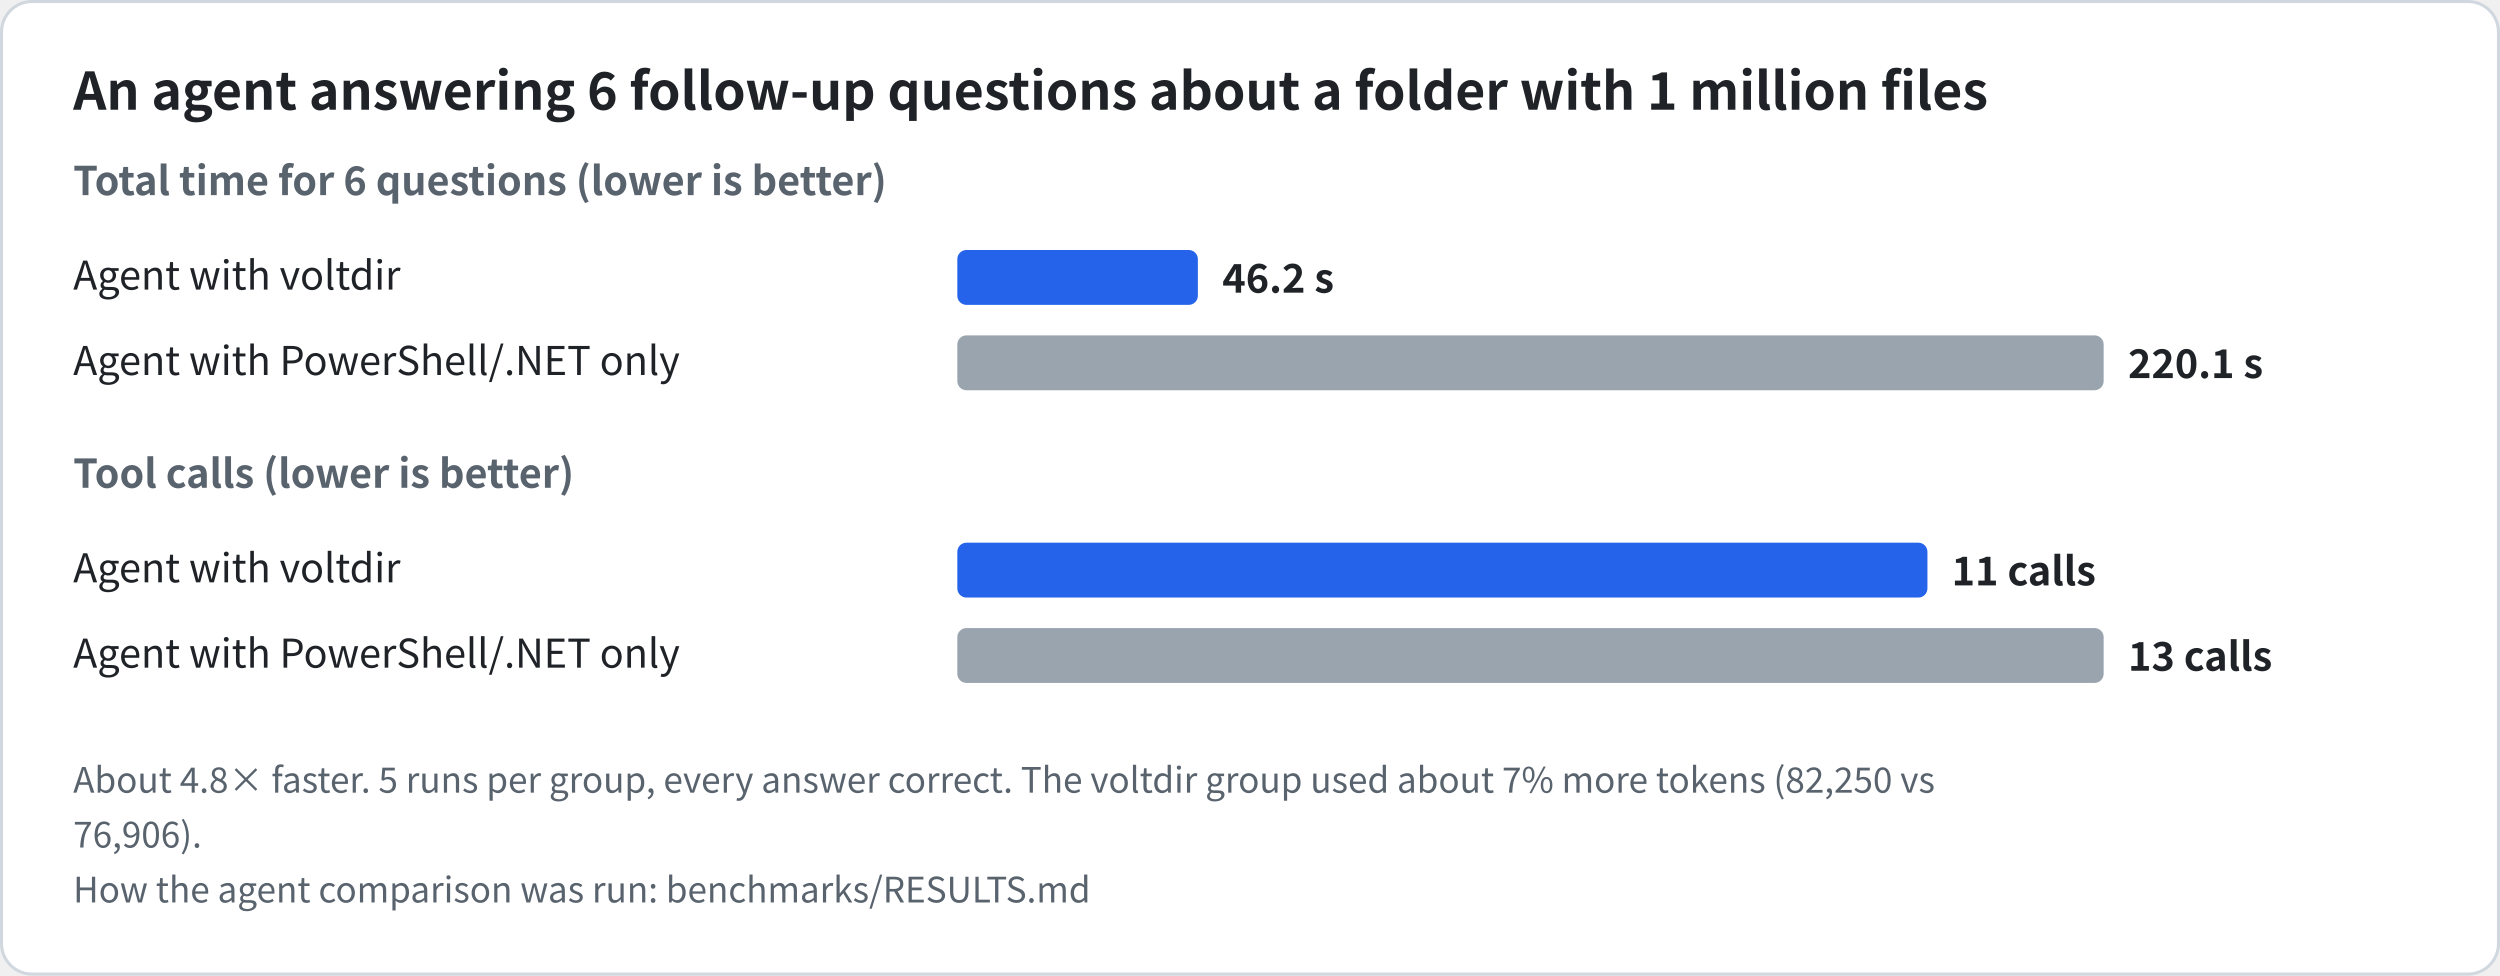
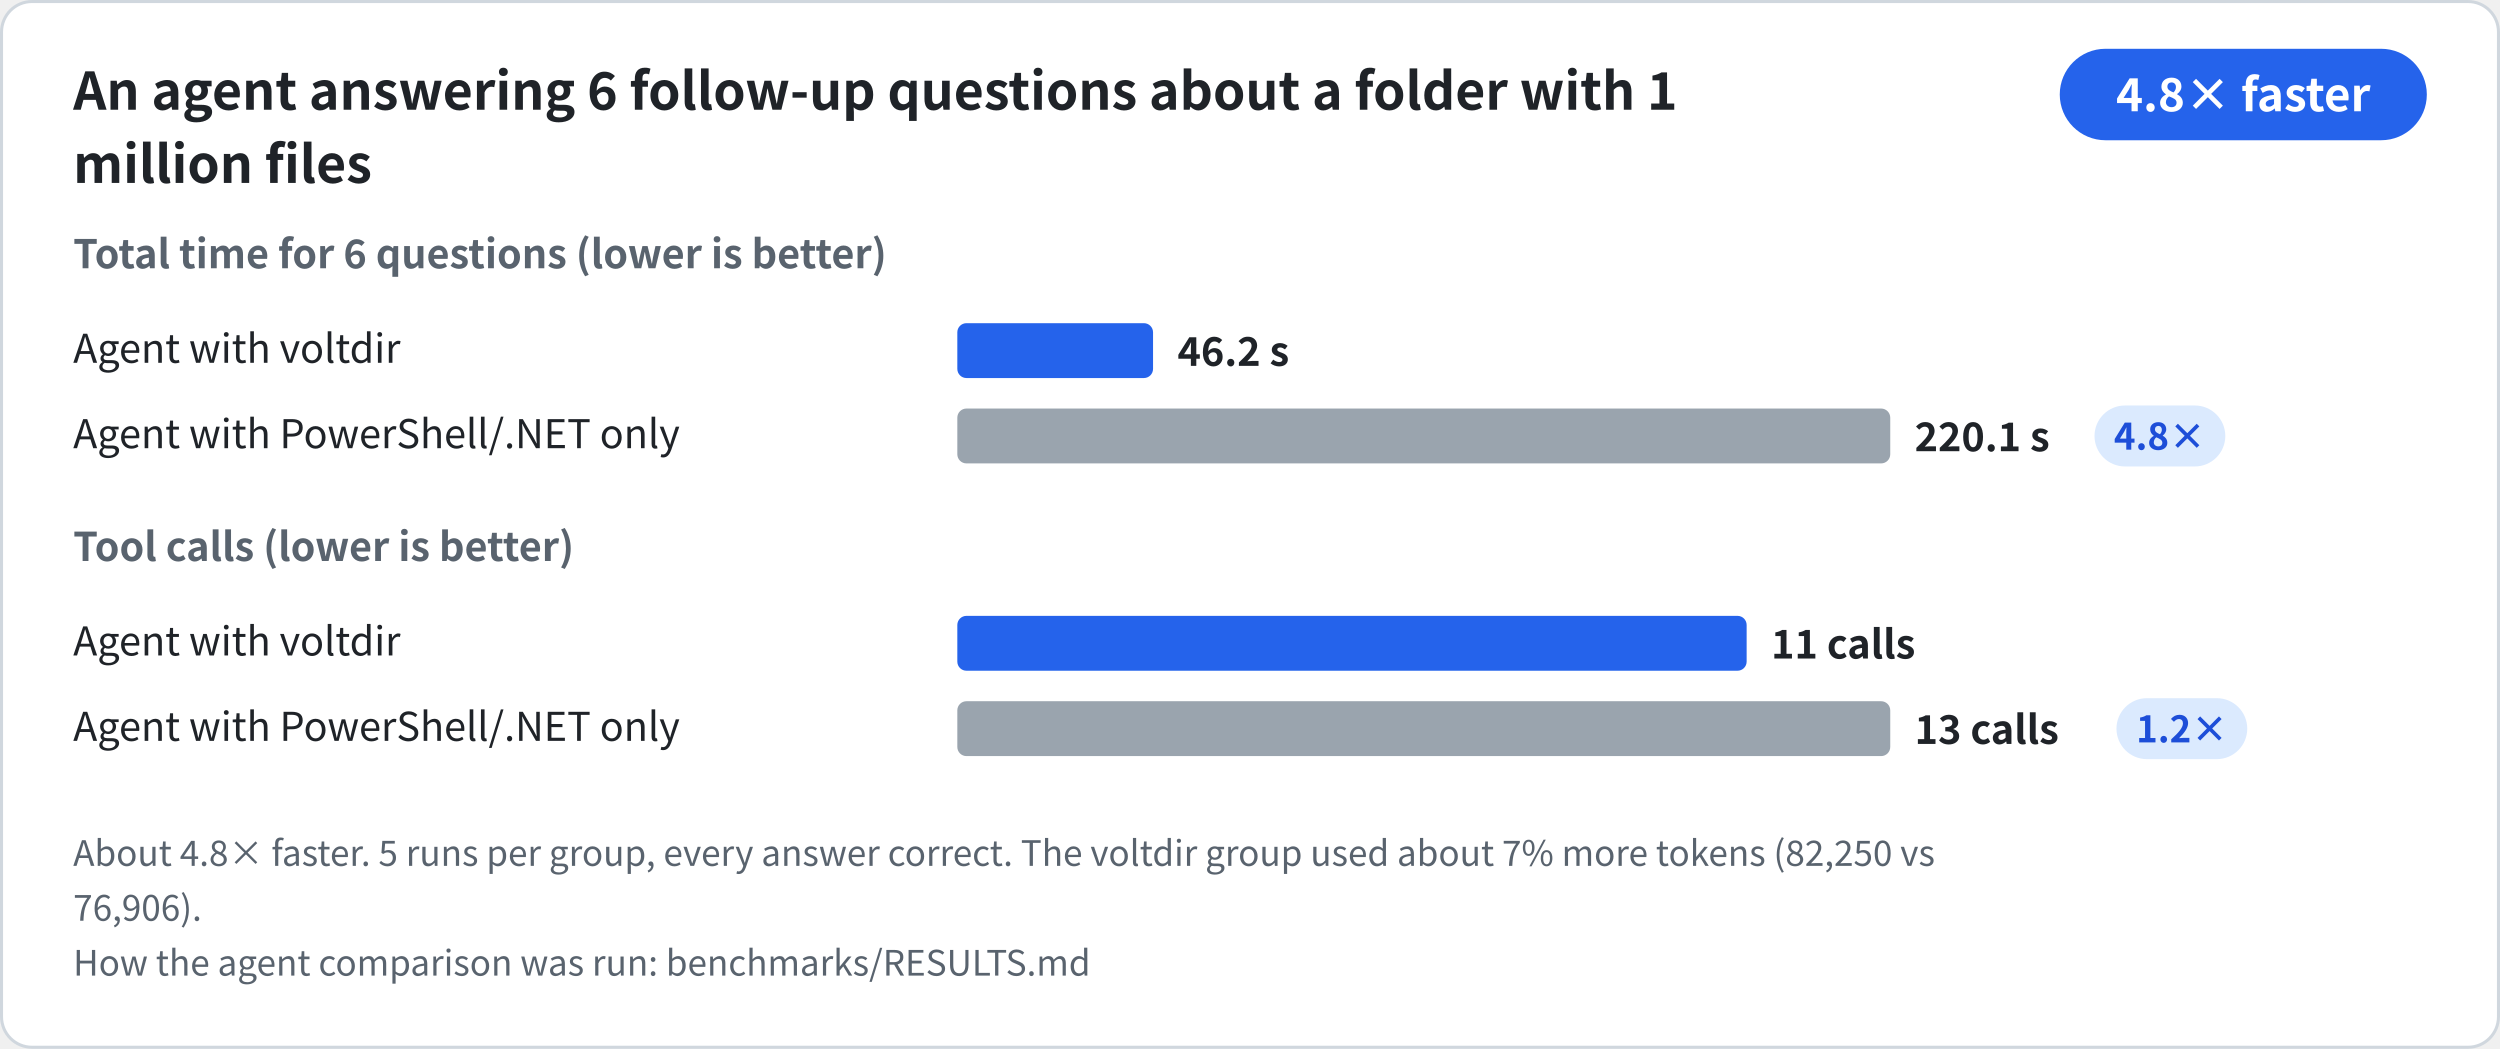
- <svg xmlns="http://www.w3.org/2000/svg" width="820" height="320" viewBox="0 0 820 320" role="img" aria-label="An agent answering 6 follow-up questions about a folder with 1 million files">
-   <rect x="0.5" y="0.5" width="819" height="319" rx="10" fill="#ffffff" stroke="#d0d7de" />
-   <text x="24" y="36" font-family="'Segoe UI', 'Microsoft JhengHei', 'Microsoft YaHei', 'Yu Gothic', 'Meiryo', 'Malgun Gothic', 'PingFang TC', 'PingFang SC', 'Hiragino Sans', 'Apple SD Gothic Neo', 'Noto Sans CJK TC', sans-serif" font-size="17" fill="#1f2328" font-weight="700">An agent answering 6 follow-up questions about a folder with 1 million files</text>
-   <text x="24" y="64" font-family="'Segoe UI', 'Microsoft JhengHei', 'Microsoft YaHei', 'Yu Gothic', 'Meiryo', 'Malgun Gothic', 'PingFang TC', 'PingFang SC', 'Hiragino Sans', 'Apple SD Gothic Neo', 'Noto Sans CJK TC', sans-serif" font-size="13" fill="#59636e" font-weight="600">Total time for 6 questions (lower is better)</text>
-   <text x="24" y="95" font-family="'Segoe UI', 'Microsoft JhengHei', 'Microsoft YaHei', 'Yu Gothic', 'Meiryo', 'Malgun Gothic', 'PingFang TC', 'PingFang SC', 'Hiragino Sans', 'Apple SD Gothic Neo', 'Noto Sans CJK TC', sans-serif" font-size="13" fill="#1f2328" font-weight="normal">Agent with voltdir</text>
-   <rect x="314" y="82" width="78.9" height="18" rx="3" fill="#2563eb" />
-   <text x="400.924" y="96" font-family="'Segoe UI', 'Microsoft JhengHei', 'Microsoft YaHei', 'Yu Gothic', 'Meiryo', 'Malgun Gothic', 'PingFang TC', 'PingFang SC', 'Hiragino Sans', 'Apple SD Gothic Neo', 'Noto Sans CJK TC', sans-serif" font-size="13" fill="#1f2328" font-weight="600">46.2 s</text>
-   <text x="24" y="123" font-family="'Segoe UI', 'Microsoft JhengHei', 'Microsoft YaHei', 'Yu Gothic', 'Meiryo', 'Malgun Gothic', 'PingFang TC', 'PingFang SC', 'Hiragino Sans', 'Apple SD Gothic Neo', 'Noto Sans CJK TC', sans-serif" font-size="13" fill="#1f2328" font-weight="normal">Agent with PowerShell/.NET only</text>
-   <rect x="314" y="110" width="376.0" height="18" rx="3" fill="#9aa4ae" />
-   <text x="698.0" y="124" font-family="'Segoe UI', 'Microsoft JhengHei', 'Microsoft YaHei', 'Yu Gothic', 'Meiryo', 'Malgun Gothic', 'PingFang TC', 'PingFang SC', 'Hiragino Sans', 'Apple SD Gothic Neo', 'Noto Sans CJK TC', sans-serif" font-size="13" fill="#1f2328" font-weight="600">220.1 s</text>
-   <text x="24" y="160" font-family="'Segoe UI', 'Microsoft JhengHei', 'Microsoft YaHei', 'Yu Gothic', 'Meiryo', 'Malgun Gothic', 'PingFang TC', 'PingFang SC', 'Hiragino Sans', 'Apple SD Gothic Neo', 'Noto Sans CJK TC', sans-serif" font-size="13" fill="#59636e" font-weight="600">Tool calls (lower is better)</text>
-   <text x="24" y="191" font-family="'Segoe UI', 'Microsoft JhengHei', 'Microsoft YaHei', 'Yu Gothic', 'Meiryo', 'Malgun Gothic', 'PingFang TC', 'PingFang SC', 'Hiragino Sans', 'Apple SD Gothic Neo', 'Noto Sans CJK TC', sans-serif" font-size="13" fill="#1f2328" font-weight="normal">Agent with voltdir</text>
-   <rect x="314" y="178" width="318.2" height="18" rx="3" fill="#2563eb" />
-   <text x="640.154" y="192" font-family="'Segoe UI', 'Microsoft JhengHei', 'Microsoft YaHei', 'Yu Gothic', 'Meiryo', 'Malgun Gothic', 'PingFang TC', 'PingFang SC', 'Hiragino Sans', 'Apple SD Gothic Neo', 'Noto Sans CJK TC', sans-serif" font-size="13" fill="#1f2328" font-weight="600">11 calls</text>
-   <text x="24" y="219" font-family="'Segoe UI', 'Microsoft JhengHei', 'Microsoft YaHei', 'Yu Gothic', 'Meiryo', 'Malgun Gothic', 'PingFang TC', 'PingFang SC', 'Hiragino Sans', 'Apple SD Gothic Neo', 'Noto Sans CJK TC', sans-serif" font-size="13" fill="#1f2328" font-weight="normal">Agent with PowerShell/.NET only</text>
-   <rect x="314" y="206" width="376.0" height="18" rx="3" fill="#9aa4ae" />
-   <text x="698.0" y="220" font-family="'Segoe UI', 'Microsoft JhengHei', 'Microsoft YaHei', 'Yu Gothic', 'Meiryo', 'Malgun Gothic', 'PingFang TC', 'PingFang SC', 'Hiragino Sans', 'Apple SD Gothic Neo', 'Noto Sans CJK TC', sans-serif" font-size="13" fill="#1f2328" font-weight="600">13 calls</text>
-   <text x="24" y="260" font-family="'Segoe UI', 'Microsoft JhengHei', 'Microsoft YaHei', 'Yu Gothic', 'Meiryo', 'Malgun Gothic', 'PingFang TC', 'PingFang SC', 'Hiragino Sans', 'Apple SD Gothic Neo', 'Noto Sans CJK TC', sans-serif" font-size="11.5" fill="#59636e" font-weight="normal">About 4.8× faster. 5 runs per group, every answer correct. The voltdir group used about 7% more tokens (82,250 vs</text>
-   <text x="24" y="278" font-family="'Segoe UI', 'Microsoft JhengHei', 'Microsoft YaHei', 'Yu Gothic', 'Meiryo', 'Malgun Gothic', 'PingFang TC', 'PingFang SC', 'Hiragino Sans', 'Apple SD Gothic Neo', 'Noto Sans CJK TC', sans-serif" font-size="11.5" fill="#59636e" font-weight="normal">76,906).</text>
-   <text x="24" y="296" font-family="'Segoe UI', 'Microsoft JhengHei', 'Microsoft YaHei', 'Yu Gothic', 'Meiryo', 'Malgun Gothic', 'PingFang TC', 'PingFang SC', 'Hiragino Sans', 'Apple SD Gothic Neo', 'Noto Sans CJK TC', sans-serif" font-size="11.5" fill="#59636e" font-weight="normal">How the agent comparison was run: benchmarks/RESULTS.md</text>
+ <svg xmlns="http://www.w3.org/2000/svg" width="820" height="344" viewBox="0 0 820 344" role="img" aria-label="An agent answering 6 follow-up questions about a folder with 1 million files">
+   <rect x="0.5" y="0.5" width="819" height="343" rx="10" fill="#ffffff" stroke="#d0d7de" />
+   <rect x="675.6" y="16" width="120.4" height="30" rx="15" fill="#2563eb" />
+   <text x="735.8" y="36.5" text-anchor="middle" font-family="'Segoe UI', 'Microsoft JhengHei', 'Microsoft YaHei', 'Yu Gothic', 'Meiryo', 'Malgun Gothic', 'PingFang TC', 'PingFang SC', 'Hiragino Sans', 'Apple SD Gothic Neo', 'Noto Sans CJK TC', sans-serif" font-size="15" font-weight="800" fill="#ffffff">4.8× faster</text>
+   <text x="24" y="36" font-family="'Segoe UI', 'Microsoft JhengHei', 'Microsoft YaHei', 'Yu Gothic', 'Meiryo', 'Malgun Gothic', 'PingFang TC', 'PingFang SC', 'Hiragino Sans', 'Apple SD Gothic Neo', 'Noto Sans CJK TC', sans-serif" font-size="17" fill="#1f2328" font-weight="700">An agent answering 6 follow-up questions about a folder with 1</text>
+   <text x="24" y="60" font-family="'Segoe UI', 'Microsoft JhengHei', 'Microsoft YaHei', 'Yu Gothic', 'Meiryo', 'Malgun Gothic', 'PingFang TC', 'PingFang SC', 'Hiragino Sans', 'Apple SD Gothic Neo', 'Noto Sans CJK TC', sans-serif" font-size="17" fill="#1f2328" font-weight="700">million files</text>
+   <text x="24" y="88" font-family="'Segoe UI', 'Microsoft JhengHei', 'Microsoft YaHei', 'Yu Gothic', 'Meiryo', 'Malgun Gothic', 'PingFang TC', 'PingFang SC', 'Hiragino Sans', 'Apple SD Gothic Neo', 'Noto Sans CJK TC', sans-serif" font-size="13" fill="#59636e" font-weight="600">Total time for 6 questions (lower is better)</text>
+   <text x="24" y="119" font-family="'Segoe UI', 'Microsoft JhengHei', 'Microsoft YaHei', 'Yu Gothic', 'Meiryo', 'Malgun Gothic', 'PingFang TC', 'PingFang SC', 'Hiragino Sans', 'Apple SD Gothic Neo', 'Noto Sans CJK TC', sans-serif" font-size="13" fill="#1f2328" font-weight="normal">Agent with voltdir</text>
+   <rect x="314" y="106" width="64.2" height="18" rx="3" fill="#2563eb" />
+   <text x="386.231" y="120" font-family="'Segoe UI', 'Microsoft JhengHei', 'Microsoft YaHei', 'Yu Gothic', 'Meiryo', 'Malgun Gothic', 'PingFang TC', 'PingFang SC', 'Hiragino Sans', 'Apple SD Gothic Neo', 'Noto Sans CJK TC', sans-serif" font-size="13" fill="#1f2328" font-weight="600">46.2 s</text>
+   <text x="24" y="147" font-family="'Segoe UI', 'Microsoft JhengHei', 'Microsoft YaHei', 'Yu Gothic', 'Meiryo', 'Malgun Gothic', 'PingFang TC', 'PingFang SC', 'Hiragino Sans', 'Apple SD Gothic Neo', 'Noto Sans CJK TC', sans-serif" font-size="13" fill="#1f2328" font-weight="normal">Agent with PowerShell/.NET only</text>
+   <rect x="314" y="134" width="306.0" height="18" rx="3" fill="#9aa4ae" />
+   <text x="628.0" y="148" font-family="'Segoe UI', 'Microsoft JhengHei', 'Microsoft YaHei', 'Yu Gothic', 'Meiryo', 'Malgun Gothic', 'PingFang TC', 'PingFang SC', 'Hiragino Sans', 'Apple SD Gothic Neo', 'Noto Sans CJK TC', sans-serif" font-size="13" fill="#1f2328" font-weight="600">220.1 s</text>
+   <rect x="687.0" y="133" width="42.9" height="20" rx="10" fill="#dbeafe" />
+   <text x="708.4" y="147.5" text-anchor="middle" font-family="'Segoe UI', 'Microsoft JhengHei', 'Microsoft YaHei', 'Yu Gothic', 'Meiryo', 'Malgun Gothic', 'PingFang TC', 'PingFang SC', 'Hiragino Sans', 'Apple SD Gothic Neo', 'Noto Sans CJK TC', sans-serif" font-size="12" font-weight="700" fill="#1d4ed8">4.8×</text>
+   <text x="24" y="184" font-family="'Segoe UI', 'Microsoft JhengHei', 'Microsoft YaHei', 'Yu Gothic', 'Meiryo', 'Malgun Gothic', 'PingFang TC', 'PingFang SC', 'Hiragino Sans', 'Apple SD Gothic Neo', 'Noto Sans CJK TC', sans-serif" font-size="13" fill="#59636e" font-weight="600">Tool calls (lower is better)</text>
+   <text x="24" y="215" font-family="'Segoe UI', 'Microsoft JhengHei', 'Microsoft YaHei', 'Yu Gothic', 'Meiryo', 'Malgun Gothic', 'PingFang TC', 'PingFang SC', 'Hiragino Sans', 'Apple SD Gothic Neo', 'Noto Sans CJK TC', sans-serif" font-size="13" fill="#1f2328" font-weight="normal">Agent with voltdir</text>
+   <rect x="314" y="202" width="258.9" height="18" rx="3" fill="#2563eb" />
+   <text x="580.923" y="216" font-family="'Segoe UI', 'Microsoft JhengHei', 'Microsoft YaHei', 'Yu Gothic', 'Meiryo', 'Malgun Gothic', 'PingFang TC', 'PingFang SC', 'Hiragino Sans', 'Apple SD Gothic Neo', 'Noto Sans CJK TC', sans-serif" font-size="13" fill="#1f2328" font-weight="600">11 calls</text>
+   <text x="24" y="243" font-family="'Segoe UI', 'Microsoft JhengHei', 'Microsoft YaHei', 'Yu Gothic', 'Meiryo', 'Malgun Gothic', 'PingFang TC', 'PingFang SC', 'Hiragino Sans', 'Apple SD Gothic Neo', 'Noto Sans CJK TC', sans-serif" font-size="13" fill="#1f2328" font-weight="normal">Agent with PowerShell/.NET only</text>
+   <rect x="314" y="230" width="306.0" height="18" rx="3" fill="#9aa4ae" />
+   <text x="628.0" y="244" font-family="'Segoe UI', 'Microsoft JhengHei', 'Microsoft YaHei', 'Yu Gothic', 'Meiryo', 'Malgun Gothic', 'PingFang TC', 'PingFang SC', 'Hiragino Sans', 'Apple SD Gothic Neo', 'Noto Sans CJK TC', sans-serif" font-size="13" fill="#1f2328" font-weight="600">13 calls</text>
+   <rect x="694.2" y="229" width="42.9" height="20" rx="10" fill="#dbeafe" />
+   <text x="715.7" y="243.5" text-anchor="middle" font-family="'Segoe UI', 'Microsoft JhengHei', 'Microsoft YaHei', 'Yu Gothic', 'Meiryo', 'Malgun Gothic', 'PingFang TC', 'PingFang SC', 'Hiragino Sans', 'Apple SD Gothic Neo', 'Noto Sans CJK TC', sans-serif" font-size="12" font-weight="700" fill="#1d4ed8">1.2×</text>
+   <text x="24" y="284" font-family="'Segoe UI', 'Microsoft JhengHei', 'Microsoft YaHei', 'Yu Gothic', 'Meiryo', 'Malgun Gothic', 'PingFang TC', 'PingFang SC', 'Hiragino Sans', 'Apple SD Gothic Neo', 'Noto Sans CJK TC', sans-serif" font-size="11.5" fill="#59636e" font-weight="normal">About 4.8× faster. 5 runs per group, every answer correct. The voltdir group used about 7% more tokens (82,250 vs</text>
+   <text x="24" y="302" font-family="'Segoe UI', 'Microsoft JhengHei', 'Microsoft YaHei', 'Yu Gothic', 'Meiryo', 'Malgun Gothic', 'PingFang TC', 'PingFang SC', 'Hiragino Sans', 'Apple SD Gothic Neo', 'Noto Sans CJK TC', sans-serif" font-size="11.5" fill="#59636e" font-weight="normal">76,906).</text>
+   <text x="24" y="320" font-family="'Segoe UI', 'Microsoft JhengHei', 'Microsoft YaHei', 'Yu Gothic', 'Meiryo', 'Malgun Gothic', 'PingFang TC', 'PingFang SC', 'Hiragino Sans', 'Apple SD Gothic Neo', 'Noto Sans CJK TC', sans-serif" font-size="11.5" fill="#59636e" font-weight="normal">How the agent comparison was run: benchmarks/RESULTS.md</text>
</svg>
